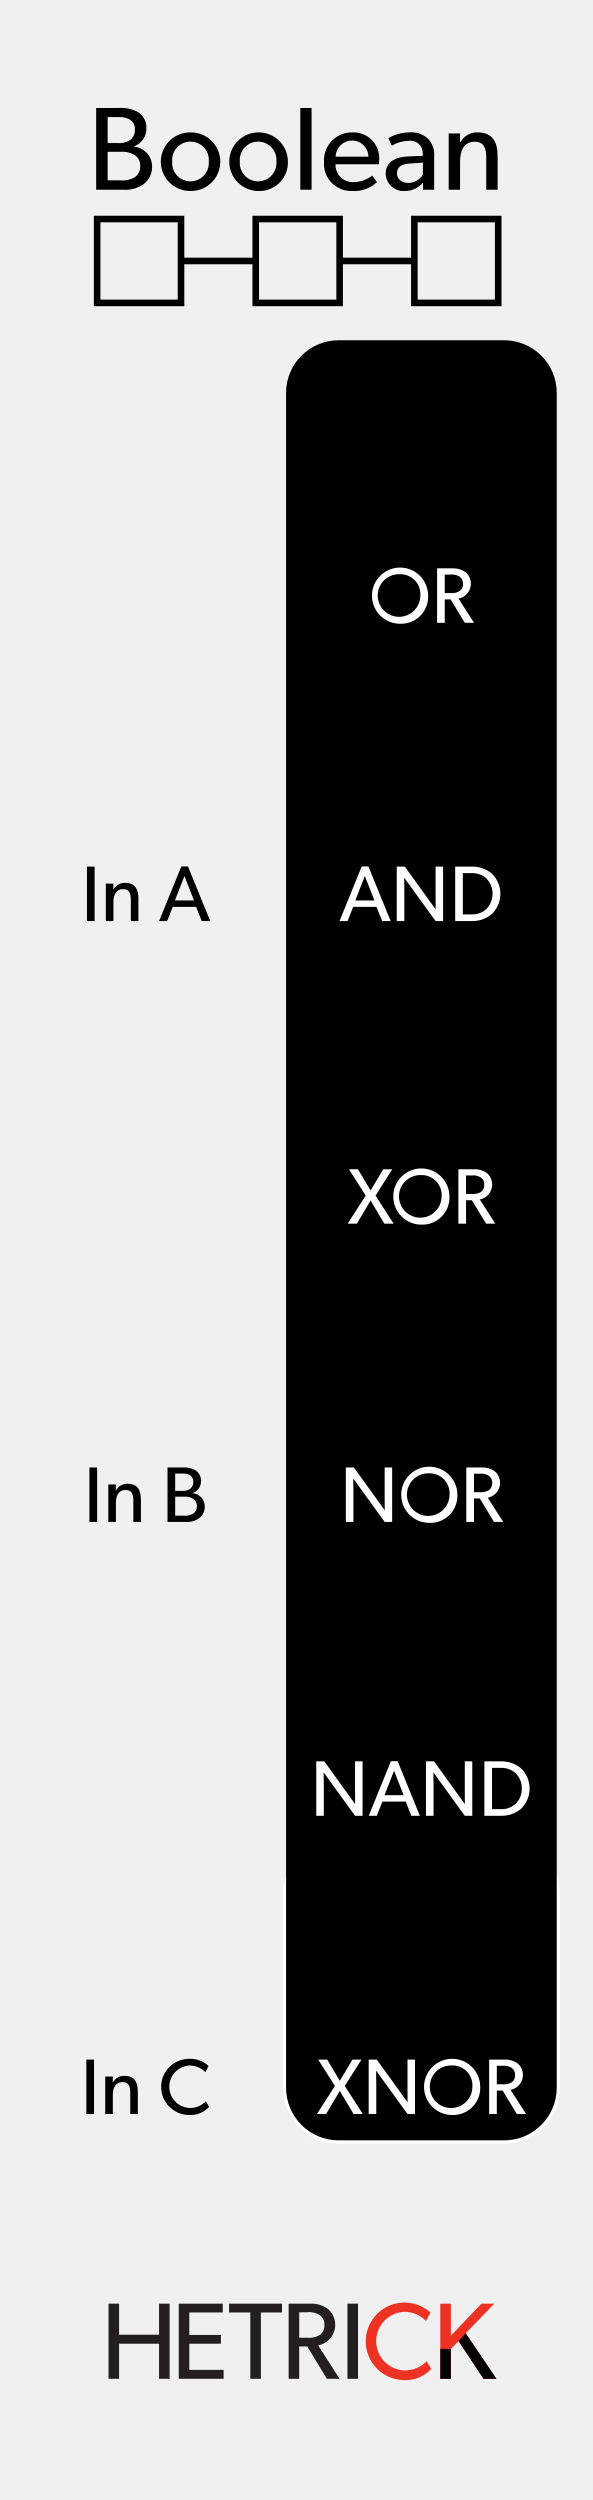
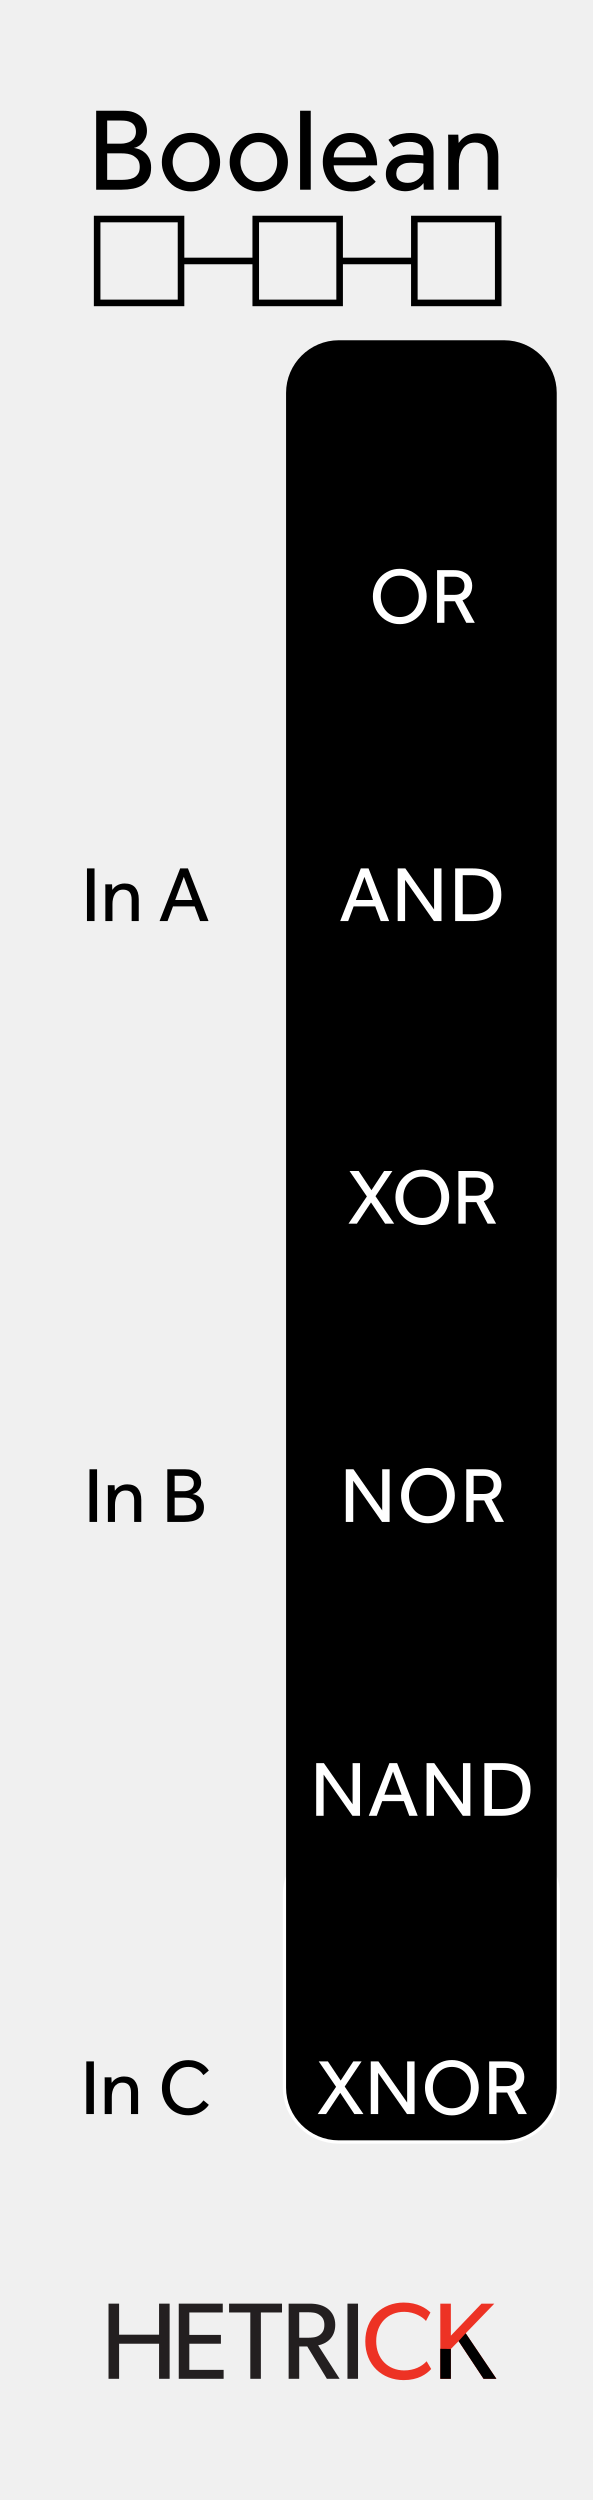
- <svg xmlns="http://www.w3.org/2000/svg" id="svg8" width="90" height="380" viewBox="0 0 90 380">
-   <g id="layer1">
-     <path id="rect817" d="M0,0H90V380H0Z" transform="translate(0 0.00002)" style="fill: #f0f0f0" />
-   </g>
-   <g>
-     <path d="M25.784,361.578H24.178v-5.331H18.102v5.331H16.496V350.155h1.606v4.719h6.076v-4.719h1.606Z" transform="translate(0 0.00002)" style="fill: #231f20" />
-     <path d="M33.992,361.578H27.171V350.155h6.689v1.341H28.776v3.411h4.801v1.341h-4.801v3.973h5.215Z" transform="translate(0 0.00002)" style="fill: #231f20" />
-     <path d="M42.865,351.496H39.653v10.083h-1.606V351.496H34.819v-1.341h8.046Z" transform="translate(0 0.00002)" style="fill: #231f20" />
-     <path d="M51.622,361.578H49.685l-2.98-4.917H45.479v4.917h-1.606V350.155h3.228a4.373,4.373,0,0,1,2.748.795A3.185,3.185,0,0,1,48.36,356.496Zm-3.046-9.702a3.047,3.047,0,0,0-1.92-.414h-1.175v3.874h1.175a3.159,3.159,0,0,0,1.92-.397,1.727,1.727,0,0,0,.729-1.54A1.698,1.698,0,0,0,48.575,351.877Z" transform="translate(0 0.00002)" style="fill: #231f20" />
-     <path d="M54.419,361.578H52.813V350.155h1.606Z" transform="translate(0 0.00002)" style="fill: #231f20" />
-     <path d="M65.542,360.088A5.355,5.355,0,0,1,61.37,361.777a5.895,5.895,0,1,1,4.056-10.281l-.679,1.291a4.527,4.527,0,0,0-3.311-1.391,4.458,4.458,0,0,0,0,8.907,4.522,4.522,0,0,0,3.411-1.391Z" transform="translate(0 0.00002)" style="fill: #ed3224" />
-     <path d="M75.452,361.578H73.499L69.707,355.85l-1.175,1.192v4.536H66.926V350.155h1.606v4.868l4.652-4.868h1.954l-4.354,4.503Z" transform="translate(0 0.00002)" style="fill: #ed3224" />
-     <path d="M75.452,361.578H73.499L69.707,355.85l-1.175,1.192v4.536H66.926V357.019l1.606.023,1.175-1.192,1.076-1.192.616.914.497.737Z" transform="translate(0 0.00002)" />
-   </g>
-   <g>
-     <path d="M21.783,28.026a4.807,4.807,0,0,1-3.133.81h-4.033V16.413h3.349a5.368,5.368,0,0,1,2.953.594,2.765,2.765,0,0,1,1.332,2.521,2.831,2.831,0,0,1-1.89,2.719v.036a3.036,3.036,0,0,1,2.754,3.024A3.242,3.242,0,0,1,21.783,28.026Zm-2.107-9.885a3.198,3.198,0,0,0-1.71-.342H16.363v3.943h1.458a3.069,3.069,0,0,0,1.854-.378,1.851,1.851,0,0,0,.829-1.639A1.656,1.656,0,0,0,19.676,18.141Zm.738,5.384a3.812,3.812,0,0,0-2.179-.45H16.363v4.339h1.873a3.805,3.805,0,0,0,2.179-.432,1.927,1.927,0,0,0,.9-1.747A1.868,1.868,0,0,0,20.415,23.525Z" transform="translate(0 0.00002)" />
-     <path d="M28.964,29.035a4.457,4.457,0,1,1,0-8.913,4.457,4.457,0,1,1,0,8.913Zm0-7.508a2.782,2.782,0,0,0-2.791,3.007,2.792,2.792,0,1,0,5.563,0A2.779,2.779,0,0,0,28.964,21.526Z" transform="translate(0 0.00002)" />
-     <path d="M39.242,29.035a4.457,4.457,0,1,1,4.52-4.447A4.336,4.336,0,0,1,39.242,29.035Zm0-7.508a2.782,2.782,0,0,0-2.791,3.007,2.792,2.792,0,1,0,5.563,0A2.779,2.779,0,0,0,39.242,21.526Z" transform="translate(0 0.00002)" />
-     <path d="M47.359,28.836H45.648V16.413h1.711Z" transform="translate(0 0.00002)" />
-     <path d="M57.584,24.965H50.994A2.637,2.637,0,0,0,53.749,27.684a4.734,4.734,0,0,0,2.827-.99l.72.99a5.021,5.021,0,0,1-3.763,1.351,4.147,4.147,0,0,1-4.285-4.483,4.242,4.242,0,0,1,4.339-4.43,3.905,3.905,0,0,1,4.052,4.087A7.365,7.365,0,0,1,57.584,24.965ZM56,23.813a2.471,2.471,0,0,0-2.467-2.449A2.516,2.516,0,0,0,51.013,23.813Z" transform="translate(0 0.00002)" />
-     <path d="M65.989,28.836H64.315l-.019-1.08a3.528,3.528,0,0,1-2.719,1.278,2.718,2.718,0,0,1-2.953-2.647c0-1.674,1.369-2.521,3.35-2.611l2.286-.09v-.342a1.876,1.876,0,0,0-2.124-1.944,5.26,5.26,0,0,0-2.575.738l-.522-1.152a6.594,6.594,0,0,1,3.205-.864,3.707,3.707,0,0,1,2.827.973,3.542,3.542,0,0,1,.918,2.772Zm-1.71-4.105-1.999.126c-1.386.072-1.944.666-1.944,1.476,0,.811.63,1.477,1.765,1.477a2.686,2.686,0,0,0,2.179-1.242Z" transform="translate(0 0.00002)" />
-     <path d="M75.638,28.836H73.909V24.065c0-1.44-.253-2.521-1.783-2.521-1.603,0-2.196,1.35-2.196,2.989v4.303H68.201V20.284h1.729l-.019,1.351h.055a2.889,2.889,0,0,1,2.61-1.513c2.431,0,3.062,1.603,3.062,3.655Z" transform="translate(0 0.00002)" />
-   </g>
-   <g>
-     <path d="M14.381,140H13.218V131.725h1.163Z" transform="translate(0 0.00002)" />
-     <path d="M21.039,140H19.887v-3.178c0-.959-.167-1.679-1.187-1.679-1.067,0-1.463.899-1.463,1.991v2.866H16.085v-5.697h1.151l-.012.899h.036A1.925,1.925,0,0,1,19,134.196c1.619,0,2.039,1.067,2.039,2.435Z" transform="translate(0 0.00002)" />
-     <path d="M31.958,140h-1.296l-.852-2.159h-3.55l-.852,2.159H24.186l3.37-8.299H28.575Zm-2.471-3.13-1.451-3.718-1.452,3.718Z" transform="translate(0 0.00002)" />
-   </g>
-   <g>
-     <path d="M14.759,231.333H13.596v-8.275h1.163Z" transform="translate(0 0.00002)" />
-     <path d="M21.417,231.333H20.266V228.154c0-.959-.167-1.679-1.187-1.679-1.067,0-1.463.899-1.463,1.991V231.333H16.464v-5.697h1.151l-.012.899h.036a1.925,1.925,0,0,1,1.739-1.007c1.619,0,2.039,1.067,2.039,2.435Z" transform="translate(0 0.00002)" />
-     <path d="M30.237,230.793a3.198,3.198,0,0,1-2.087.54H25.464v-8.275h2.23a3.572,3.572,0,0,1,1.967.396,1.841,1.841,0,0,1,.888,1.679A1.886,1.886,0,0,1,29.29,226.943v.023a2.024,2.024,0,0,1,1.835,2.016A2.158,2.158,0,0,1,30.237,230.793ZM28.834,224.209a2.13,2.13,0,0,0-1.14-.229H26.627v2.627h.972a2.045,2.045,0,0,0,1.235-.252,1.235,1.235,0,0,0,.552-1.092A1.101,1.101,0,0,0,28.834,224.209Zm.491,3.586a2.533,2.533,0,0,0-1.451-.3H26.627v2.891H27.874a2.537,2.537,0,0,0,1.451-.288,1.285,1.285,0,0,0,.601-1.164A1.244,1.244,0,0,0,29.325,227.795Z" transform="translate(0 0.00002)" />
-   </g>
-   <rect x="43.482" y="280" width="41.142" height="45.333" rx="8" ry="8" style="stroke: #fff;stroke-miterlimit: 10" />
-   <rect x="43.482" y="51.719" width="41.142" height="273.615" rx="8" ry="8" />
-   <g>
-     <path d="M59.831,186H58.428l-2.099-3.514L54.242,186h-1.392l2.734-4.27-2.543-4.006h1.368l1.919,3.226,1.931-3.226H59.627l-2.543,4.006Z" transform="translate(0 0.00002)" style="fill: #fff" />
-     <path d="M64.044,186.144a4.27,4.27,0,1,1,4.27-4.27A4.111,4.111,0,0,1,64.044,186.144Zm0-7.532a3.242,3.242,0,1,0,3.082,3.238A3.028,3.028,0,0,0,64.044,178.612Z" transform="translate(0 0.00002)" style="fill: #fff" />
-     <path d="M75.287,186H73.884l-2.159-3.562h-.887V186H69.674v-8.275H72.013a3.169,3.169,0,0,1,1.991.576,2.307,2.307,0,0,1-1.079,4.018Zm-2.207-7.028a2.205,2.205,0,0,0-1.391-.3h-.852v2.807h.852a2.284,2.284,0,0,0,1.391-.288,1.251,1.251,0,0,0,.528-1.115A1.231,1.231,0,0,0,73.08,178.972Z" transform="translate(0 0.00002)" style="fill: #fff" />
-   </g>
-   <g>
-     <path d="M55.151,321.333H53.748l-2.099-3.514L49.562,321.333H48.171l2.734-4.27-2.543-4.006h1.368l1.919,3.227,1.931-3.227h1.367l-2.543,4.006Z" transform="translate(0 0.00002)" style="fill: #fff" />
-     <path d="M63.082,321.333H61.942l-4.772-6.596s.023,1.115.023,2.194V321.333H56.042v-8.275h1.224l4.689,6.501s-.013-1.02-.013-2.111v-4.39H63.082Z" transform="translate(0 0.00002)" style="fill: #fff" />
-     <path d="M68.724,321.478a4.27,4.27,0,1,1,4.27-4.27A4.111,4.111,0,0,1,68.724,321.478Zm0-7.532a3.242,3.242,0,1,0,3.082,3.238A3.028,3.028,0,0,0,68.724,313.945Z" transform="translate(0 0.00002)" style="fill: #fff" />
-     <path d="M79.967,321.333H78.563l-2.159-3.562h-.887V321.333H74.354v-8.275h2.339a3.169,3.169,0,0,1,1.991.576,2.307,2.307,0,0,1-1.079,4.018Zm-2.207-7.028a2.208,2.208,0,0,0-1.391-.3h-.852v2.807h.852a2.281,2.281,0,0,0,1.391-.288,1.25,1.25,0,0,0,.528-1.115A1.232,1.232,0,0,0,77.76,314.305Z" transform="translate(0 0.00002)" style="fill: #fff" />
-   </g>
-   <g>
-     <path d="M55.108,276H53.969l-4.773-6.597s.024,1.115.024,2.195V276H48.068v-8.275H49.291l4.689,6.5s-.012-1.02-.012-2.11v-4.39H55.108Z" transform="translate(0 0.00002)" style="fill: #fff" />
-     <path d="M63.82,276h-1.296l-.852-2.159H58.123L57.271,276H56.049l3.37-8.3H60.438Zm-2.471-3.131-1.451-3.718-1.451,3.718Z" transform="translate(0 0.00002)" style="fill: #fff" />
-     <path d="M71.787,276H70.648L65.875,269.403s.024,1.115.024,2.195V276H64.748v-8.275H65.971l4.689,6.5s-.012-1.02-.012-2.11v-4.39h1.139Z" transform="translate(0 0.00002)" style="fill: #fff" />
-     <path d="M79.216,274.92A4.554,4.554,0,0,1,76.122,276H73.627v-8.275h2.495a4.554,4.554,0,0,1,3.094,1.079,4.283,4.283,0,0,1,0,6.116Zm-.887-5.433a3.16,3.16,0,0,0-2.207-.768H74.791v6.272h1.331a3.16,3.16,0,0,0,2.207-.768,3.118,3.118,0,0,0,.983-2.362A3.149,3.149,0,0,0,78.329,269.487Z" transform="translate(0 0.00002)" style="fill: #fff" />
-   </g>
-   <g>
-     <path d="M59.608,231.333H58.469l-4.773-6.596s.024,1.115.024,2.194V231.333H52.568v-8.275H53.791l4.689,6.501s-.012-1.02-.012-2.111v-4.39H59.608Z" transform="translate(0 0.00002)" style="fill: #fff" />
-     <path d="M65.25,231.478a4.27,4.27,0,1,1,4.27-4.27A4.111,4.111,0,0,1,65.25,231.478Zm0-7.532a3.242,3.242,0,1,0,3.082,3.238A3.028,3.028,0,0,0,65.25,223.945Z" transform="translate(0 0.00002)" style="fill: #fff" />
-     <path d="M76.492,231.333H75.089l-2.159-3.562H72.043V231.333H70.879v-8.275h2.339a3.169,3.169,0,0,1,1.991.576,2.307,2.307,0,0,1-1.079,4.018Zm-2.207-7.028a2.208,2.208,0,0,0-1.391-.3H72.043v2.807h.852a2.281,2.281,0,0,0,1.391-.288,1.25,1.25,0,0,0,.528-1.115A1.232,1.232,0,0,0,74.285,224.305Z" transform="translate(0 0.00002)" style="fill: #fff" />
-   </g>
-   <g>
-     <path d="M60.81,94.811A4.27,4.27,0,1,1,65.079,90.541,4.111,4.111,0,0,1,60.81,94.811Zm0-7.532a3.242,3.242,0,1,0,3.083,3.238A3.028,3.028,0,0,0,60.81,87.278Z" transform="translate(0 0.00002)" style="fill: #fff" />
-     <path d="M72.053,94.666H70.649l-2.158-3.562h-.888v3.562H66.44V86.391h2.338a3.169,3.169,0,0,1,1.991.576,2.307,2.307,0,0,1-1.079,4.018Zm-2.207-7.028a2.205,2.205,0,0,0-1.391-.3h-.852V90.145h.852a2.284,2.284,0,0,0,1.391-.288A1.251,1.251,0,0,0,70.374,88.742,1.231,1.231,0,0,0,69.846,87.638Z" transform="translate(0 0.00002)" style="fill: #fff" />
-   </g>
-   <g>
-     <path d="M59.38,140H58.085l-.852-2.159h-3.55L52.832,140H51.608l3.37-8.299H55.998Zm-2.471-3.13L55.458,133.152l-1.451,3.718Z" transform="translate(0 0.00002)" style="fill: #fff" />
-     <path d="M67.348,140H66.208l-4.772-6.596s.023,1.115.023,2.195V140H60.308v-8.275h1.224l4.689,6.5s-.013-1.02-.013-2.111v-4.39h1.14Z" transform="translate(0 0.00002)" style="fill: #fff" />
-     <path d="M74.776,138.92A4.557,4.557,0,0,1,71.682,140H69.188v-8.275h2.494a4.557,4.557,0,0,1,3.095,1.08,4.286,4.286,0,0,1,0,6.116Zm-.888-5.433a3.156,3.156,0,0,0-2.207-.768H70.351v6.272h1.331a3.158,3.158,0,0,0,2.207-.768,3.344,3.344,0,0,0,0-4.737Z" transform="translate(0 0.00002)" style="fill: #fff" />
-   </g>
-   <g>
-     <path d="M14.291,321.333H13.128v-8.275H14.291Z" transform="translate(0 0.00002)" />
-     <path d="M20.949,321.333H19.798v-3.178c0-.96-.167-1.68-1.187-1.68-1.067,0-1.463.899-1.463,1.991V321.333H15.996v-5.696h1.151l-.012.899h.036a1.925,1.925,0,0,1,1.739-1.008c1.619,0,2.039,1.067,2.039,2.435Z" transform="translate(0 0.00002)" />
-     <path d="M31.785,320.254a3.883,3.883,0,0,1-3.022,1.224,4.27,4.27,0,0,1,0-8.54,4.102,4.102,0,0,1,2.938,1.092l-.492.936a3.278,3.278,0,0,0-2.398-1.008,3.23,3.23,0,0,0,0,6.453,3.277,3.277,0,0,0,2.471-1.008Z" transform="translate(0 0.00002)" />
-   </g>
-   <g>
-     <rect x="38.873" y="33.292" width="12.75" height="12.75" style="fill: none;stroke: #000;stroke-miterlimit: 10" />
-     <rect x="14.766" y="33.292" width="12.75" height="12.75" style="fill: none;stroke: #000;stroke-miterlimit: 10" />
-     <rect x="62.98" y="33.292" width="12.75" height="12.75" style="fill: none;stroke: #000;stroke-miterlimit: 10" />
-     <line x1="27.516" y1="39.667" x2="38.873" y2="39.667" style="fill: none;stroke: #000;stroke-miterlimit: 10" />
-     <line x1="51.623" y1="39.667" x2="62.98" y2="39.667" style="fill: none;stroke: #000;stroke-miterlimit: 10" />
+ <svg xmlns="http://www.w3.org/2000/svg" width="100%" height="100%" viewBox="0 0 90 380" version="1.1" xml:space="preserve" style="fill-rule:evenodd;clip-rule:evenodd;stroke-miterlimit:10;">
+   <g id="svg8">
+     <rect x="0" y="0" width="90" height="380" style="fill:rgb(240,240,240);" />
+     <g transform="matrix(1,0,0,1,25.7842,350.154)">
+       <path d="M0,11.424L-1.606,11.424L-1.606,6.093L-7.682,6.093L-7.682,11.424L-9.288,11.424L-9.288,0L-7.682,0L-7.682,4.719L-1.606,4.719L-1.606,0L0,0L0,11.424Z" style="fill:rgb(35,31,32);fill-rule:nonzero;" />
+     </g>
+     <g transform="matrix(1,0,0,1,33.9917,350.154)">
+       <path d="M0,11.424L-6.821,11.424L-6.821,0L-0.132,0L-0.132,1.342L-5.215,1.342L-5.215,4.752L-0.414,4.752L-0.414,6.093L-5.215,6.093L-5.215,10.067L0,10.067L0,11.424Z" style="fill:rgb(35,31,32);fill-rule:nonzero;" />
+     </g>
+     <g transform="matrix(1,0,0,1,42.8652,360.236)">
+       <path d="M0,-8.74L-3.212,-8.74L-3.212,1.342L-4.818,1.342L-4.818,-8.74L-8.046,-8.74L-8.046,-10.082L0,-10.082L0,-8.74Z" style="fill:rgb(35,31,32);fill-rule:nonzero;" />
+     </g>
+     <g transform="matrix(1,0,0,1,48.5752,359.855)">
+       <path d="M0,-7.978C-0.513,-8.359 -1.126,-8.392 -1.92,-8.392L-3.096,-8.392L-3.096,-4.518L-1.92,-4.518C-1.126,-4.518 -0.513,-4.551 0,-4.915C0.514,-5.296 0.729,-5.76 0.729,-6.456C0.729,-7.134 0.514,-7.614 0,-7.978M3.047,1.723L1.109,1.723L-1.871,-3.194L-3.096,-3.194L-3.096,1.723L-4.702,1.723L-4.702,-9.701L-1.474,-9.701C-0.331,-9.701 0.596,-9.435 1.275,-8.906C1.954,-8.359 2.384,-7.532 2.384,-6.489C2.384,-4.485 0.993,-3.591 -0.215,-3.359L3.047,1.723Z" style="fill:rgb(35,31,32);fill-rule:nonzero;" />
+     </g>
+     <g transform="matrix(-1,0,0,1,107.233,331.732)">
+       <rect x="52.814" y="18.422" width="1.605" height="11.424" style="fill:rgb(35,31,32);" />
+     </g>
+     <g transform="matrix(1,0,0,1,65.542,351.678)">
+       <path d="M0,8.41C-0.712,9.205 -2.003,10.099 -4.172,10.099C-7.5,10.099 -10.017,7.764 -10.017,4.205C-10.017,0.645 -7.45,-1.689 -4.172,-1.689C-2.036,-1.689 -0.745,-0.795 -0.116,-0.182L-0.795,1.109C-1.241,0.547 -2.517,-0.281 -4.105,-0.281C-6.572,-0.281 -8.36,1.49 -8.36,4.172C-8.36,6.854 -6.556,8.626 -4.105,8.626C-2.6,8.626 -1.44,8.047 -0.695,7.235L0,8.41Z" style="fill:rgb(237,50,36);fill-rule:nonzero;" />
+     </g>
+     <g transform="matrix(1,0,0,1,75.4521,350.154)">
+       <path d="M0,11.424L-1.953,11.424L-5.745,5.695L-6.92,6.888L-6.92,11.424L-8.526,11.424L-8.526,0L-6.92,0L-6.92,4.868L-2.268,0L-0.314,0L-4.669,4.504L0,11.424Z" style="fill:rgb(237,50,36);fill-rule:nonzero;" />
+     </g>
+     <g transform="matrix(1,0,0,1,75.4521,354.658)">
+       <path d="M0,6.92L-1.953,6.92L-5.745,1.191L-6.92,2.384L-6.92,6.92L-8.526,6.92L-8.526,2.361L-6.92,2.384L-5.745,1.191L-4.669,0L-4.052,0.913L-3.555,1.65L0,6.92Z" style="fill-rule:nonzero;" />
+     </g>
+     <g transform="matrix(1,0,0,1,76.623,325.333)">
+       <path d="M0,-45.333L-25.142,-45.333C-29.541,-45.333 -33.141,-41.733 -33.141,-37.333L-33.141,-8C-33.141,-3.6 -29.541,0 -25.142,0L0,0C4.4,0 8,-3.6 8,-8L8,-37.333C8,-41.733 4.4,-45.333 0,-45.333Z" style="fill-rule:nonzero;stroke:white;stroke-width:1px;" />
+     </g>
+     <g transform="matrix(1,0,0,1,76.623,325.333)">
+       <path d="M0,-273.614L-25.142,-273.614C-29.541,-273.614 -33.141,-270.014 -33.141,-265.614L-33.141,-8C-33.141,-3.599 -29.541,0 -25.142,0L0,0C4.4,0 8,-3.599 8,-8L8,-265.614C8,-270.014 4.4,-273.614 0,-273.614" style="fill-rule:nonzero;" />
+     </g>
+     <g transform="matrix(18,0,0,18,13.2485,28.8369)">
+       <path d="M0.076,-0.667L0.302,-0.667C0.337,-0.667 0.367,-0.663 0.392,-0.654C0.417,-0.645 0.438,-0.632 0.455,-0.617C0.472,-0.602 0.484,-0.584 0.493,-0.563C0.501,-0.542 0.505,-0.52 0.505,-0.497C0.505,-0.476 0.501,-0.456 0.494,-0.439C0.486,-0.422 0.476,-0.407 0.466,-0.395C0.455,-0.383 0.443,-0.373 0.43,-0.366C0.417,-0.359 0.405,-0.354 0.394,-0.353C0.408,-0.351 0.424,-0.347 0.441,-0.341C0.458,-0.334 0.473,-0.325 0.488,-0.312C0.503,-0.299 0.515,-0.283 0.525,-0.263C0.535,-0.242 0.54,-0.217 0.54,-0.187C0.54,-0.151 0.534,-0.121 0.521,-0.098C0.507,-0.074 0.49,-0.055 0.468,-0.04C0.445,-0.025 0.419,-0.015 0.388,-0.009C0.357,-0.003 0.325,-0 0.29,-0L0.076,-0L0.076,-0.667ZM0.288,-0.389C0.303,-0.389 0.317,-0.391 0.332,-0.395C0.347,-0.398 0.36,-0.404 0.372,-0.412C0.384,-0.42 0.394,-0.43 0.401,-0.443C0.408,-0.456 0.412,-0.471 0.412,-0.489C0.412,-0.509 0.408,-0.525 0.401,-0.538C0.394,-0.55 0.384,-0.56 0.372,-0.567C0.36,-0.574 0.347,-0.578 0.332,-0.581C0.317,-0.583 0.303,-0.584 0.288,-0.584L0.169,-0.584L0.169,-0.389L0.288,-0.389ZM0.285,-0.083C0.302,-0.083 0.32,-0.084 0.339,-0.086C0.358,-0.088 0.375,-0.093 0.391,-0.1C0.406,-0.107 0.419,-0.118 0.429,-0.133C0.439,-0.147 0.444,-0.167 0.444,-0.192C0.444,-0.216 0.439,-0.235 0.43,-0.25C0.42,-0.265 0.407,-0.276 0.393,-0.285C0.378,-0.294 0.361,-0.3 0.343,-0.303C0.325,-0.306 0.308,-0.307 0.291,-0.307L0.169,-0.307L0.169,-0.083L0.285,-0.083Z" style="fill-rule:nonzero;" />
+     </g>
+     <g transform="matrix(18,0,0,18,23.8805,28.8369)">
+       <path d="M0.286,0.014C0.25,0.014 0.217,0.007 0.187,-0.006C0.157,-0.019 0.131,-0.036 0.11,-0.059C0.088,-0.082 0.071,-0.108 0.059,-0.138C0.046,-0.167 0.04,-0.199 0.04,-0.233C0.04,-0.267 0.046,-0.299 0.059,-0.329C0.071,-0.358 0.088,-0.384 0.11,-0.407C0.131,-0.43 0.157,-0.448 0.187,-0.461C0.217,-0.473 0.25,-0.48 0.286,-0.48C0.321,-0.48 0.354,-0.473 0.384,-0.461C0.414,-0.448 0.44,-0.43 0.462,-0.407C0.484,-0.384 0.501,-0.358 0.514,-0.329C0.526,-0.299 0.532,-0.267 0.532,-0.233C0.532,-0.199 0.526,-0.167 0.514,-0.138C0.501,-0.108 0.484,-0.082 0.462,-0.059C0.44,-0.036 0.414,-0.019 0.384,-0.006C0.354,0.007 0.321,0.014 0.286,0.014ZM0.286,-0.064C0.31,-0.064 0.332,-0.069 0.351,-0.079C0.37,-0.088 0.387,-0.101 0.4,-0.117C0.413,-0.132 0.424,-0.15 0.431,-0.171C0.438,-0.191 0.441,-0.212 0.441,-0.233C0.441,-0.254 0.438,-0.274 0.431,-0.295C0.424,-0.315 0.413,-0.333 0.4,-0.349C0.386,-0.365 0.37,-0.378 0.35,-0.388C0.332,-0.397 0.31,-0.402 0.286,-0.402C0.262,-0.402 0.24,-0.397 0.221,-0.388C0.202,-0.378 0.185,-0.365 0.172,-0.349C0.159,-0.334 0.149,-0.316 0.141,-0.296C0.135,-0.275 0.131,-0.254 0.131,-0.233C0.131,-0.212 0.135,-0.191 0.141,-0.171C0.149,-0.151 0.159,-0.133 0.172,-0.117C0.186,-0.101 0.203,-0.088 0.222,-0.079C0.241,-0.069 0.262,-0.064 0.286,-0.064Z" style="fill-rule:nonzero;" />
+     </g>
+     <g transform="matrix(18,0,0,18,34.1885,28.8369)">
+       <path d="M0.286,0.014C0.25,0.014 0.217,0.007 0.187,-0.006C0.157,-0.019 0.131,-0.036 0.11,-0.059C0.088,-0.082 0.071,-0.108 0.059,-0.138C0.046,-0.167 0.04,-0.199 0.04,-0.233C0.04,-0.267 0.046,-0.299 0.059,-0.329C0.071,-0.358 0.088,-0.384 0.11,-0.407C0.131,-0.43 0.157,-0.448 0.187,-0.461C0.217,-0.473 0.25,-0.48 0.286,-0.48C0.321,-0.48 0.354,-0.473 0.384,-0.461C0.414,-0.448 0.44,-0.43 0.462,-0.407C0.484,-0.384 0.501,-0.358 0.514,-0.329C0.526,-0.299 0.532,-0.267 0.532,-0.233C0.532,-0.199 0.526,-0.167 0.514,-0.138C0.501,-0.108 0.484,-0.082 0.462,-0.059C0.44,-0.036 0.414,-0.019 0.384,-0.006C0.354,0.007 0.321,0.014 0.286,0.014ZM0.286,-0.064C0.31,-0.064 0.332,-0.069 0.351,-0.079C0.37,-0.088 0.387,-0.101 0.4,-0.117C0.413,-0.132 0.424,-0.15 0.431,-0.171C0.438,-0.191 0.441,-0.212 0.441,-0.233C0.441,-0.254 0.438,-0.274 0.431,-0.295C0.424,-0.315 0.413,-0.333 0.4,-0.349C0.386,-0.365 0.37,-0.378 0.35,-0.388C0.332,-0.397 0.31,-0.402 0.286,-0.402C0.262,-0.402 0.24,-0.397 0.221,-0.388C0.202,-0.378 0.185,-0.365 0.172,-0.349C0.159,-0.334 0.149,-0.316 0.141,-0.296C0.135,-0.275 0.131,-0.254 0.131,-0.233C0.131,-0.212 0.135,-0.191 0.141,-0.171C0.149,-0.151 0.159,-0.133 0.172,-0.117C0.186,-0.101 0.203,-0.088 0.222,-0.079C0.241,-0.069 0.262,-0.064 0.286,-0.064Z" style="fill-rule:nonzero;" />
+     </g>
+     <g transform="matrix(18,0,0,18,44.4965,28.8369)">
+       <rect x="0.062" y="-0.667" width="0.09" height="0.667" style="fill-rule:nonzero;" />
+     </g>
+     <g transform="matrix(18,0,0,18,48.3605,28.8369)">
+       <path d="M0.486,-0.068C0.481,-0.062 0.473,-0.054 0.462,-0.045C0.451,-0.036 0.438,-0.027 0.421,-0.018C0.404,-0.009 0.384,-0.002 0.361,0.004C0.338,0.011 0.311,0.014 0.282,0.014C0.246,0.014 0.213,0.008 0.183,-0.004C0.153,-0.016 0.127,-0.033 0.106,-0.055C0.085,-0.077 0.068,-0.103 0.057,-0.134C0.045,-0.165 0.039,-0.199 0.039,-0.236C0.039,-0.27 0.045,-0.302 0.056,-0.332C0.067,-0.361 0.083,-0.387 0.104,-0.408C0.125,-0.43 0.149,-0.447 0.178,-0.46C0.206,-0.473 0.237,-0.479 0.271,-0.479C0.311,-0.479 0.345,-0.471 0.374,-0.456C0.403,-0.441 0.426,-0.42 0.445,-0.395C0.463,-0.37 0.476,-0.341 0.485,-0.308C0.494,-0.275 0.498,-0.241 0.498,-0.206L0.131,-0.206C0.132,-0.185 0.136,-0.166 0.145,-0.149C0.153,-0.132 0.164,-0.117 0.178,-0.104C0.192,-0.091 0.208,-0.081 0.226,-0.074C0.244,-0.067 0.263,-0.063 0.283,-0.063C0.322,-0.063 0.355,-0.07 0.38,-0.083C0.405,-0.096 0.424,-0.109 0.435,-0.122L0.486,-0.068ZM0.405,-0.273C0.402,-0.309 0.39,-0.34 0.367,-0.365C0.344,-0.39 0.312,-0.403 0.271,-0.403C0.25,-0.403 0.231,-0.399 0.214,-0.392C0.197,-0.385 0.182,-0.375 0.17,-0.363C0.158,-0.351 0.149,-0.337 0.142,-0.322C0.135,-0.306 0.132,-0.29 0.131,-0.273L0.405,-0.273Z" style="fill-rule:nonzero;" />
+     </g>
+     <g transform="matrix(18,0,0,18,58.0205,28.8369)">
+       <path d="M0.352,-0.22C0.349,-0.221 0.344,-0.222 0.337,-0.223C0.329,-0.224 0.32,-0.224 0.31,-0.225C0.3,-0.226 0.289,-0.226 0.278,-0.227C0.267,-0.228 0.256,-0.228 0.245,-0.228C0.22,-0.228 0.199,-0.225 0.184,-0.219C0.168,-0.213 0.156,-0.205 0.147,-0.197C0.138,-0.188 0.131,-0.178 0.128,-0.167C0.125,-0.156 0.123,-0.145 0.123,-0.135C0.123,-0.11 0.132,-0.091 0.149,-0.078C0.166,-0.065 0.19,-0.058 0.221,-0.058C0.238,-0.058 0.255,-0.061 0.271,-0.067C0.286,-0.073 0.3,-0.081 0.312,-0.091C0.324,-0.101 0.334,-0.113 0.341,-0.126C0.348,-0.139 0.352,-0.153 0.352,-0.167L0.352,-0.22ZM0.353,-0.056C0.336,-0.033 0.313,-0.015 0.284,-0.004C0.256,0.007 0.227,0.013 0.197,0.013C0.178,0.013 0.159,0.01 0.14,0.005C0.121,0 0.103,-0.008 0.087,-0.02C0.072,-0.031 0.059,-0.046 0.05,-0.065C0.04,-0.083 0.035,-0.105 0.035,-0.132C0.035,-0.182 0.053,-0.222 0.087,-0.252C0.123,-0.282 0.173,-0.297 0.239,-0.297C0.25,-0.297 0.261,-0.297 0.273,-0.296C0.285,-0.295 0.296,-0.295 0.307,-0.294C0.318,-0.293 0.327,-0.293 0.335,-0.292C0.343,-0.291 0.349,-0.291 0.352,-0.29L0.352,-0.307C0.352,-0.342 0.342,-0.367 0.321,-0.382C0.3,-0.397 0.271,-0.404 0.235,-0.404C0.2,-0.404 0.172,-0.399 0.151,-0.39C0.13,-0.38 0.113,-0.37 0.099,-0.36L0.057,-0.421C0.065,-0.428 0.075,-0.434 0.086,-0.441C0.097,-0.448 0.111,-0.454 0.126,-0.46C0.141,-0.465 0.159,-0.47 0.178,-0.473C0.197,-0.477 0.22,-0.479 0.245,-0.479C0.305,-0.479 0.352,-0.465 0.387,-0.436C0.421,-0.406 0.438,-0.365 0.438,-0.312L0.438,-0.042C0.438,-0.025 0.438,-0.011 0.439,-0L0.355,-0L0.353,-0.056Z" style="fill-rule:nonzero;" />
+     </g>
+     <g transform="matrix(18,0,0,18,67.0145,28.8369)">
+       <path d="M0.062,-0L0.062,-0.418C0.062,-0.433 0.062,-0.448 0.061,-0.465L0.147,-0.465L0.15,-0.395C0.156,-0.403 0.163,-0.412 0.172,-0.422C0.181,-0.431 0.191,-0.44 0.204,-0.448C0.217,-0.456 0.232,-0.463 0.249,-0.468C0.266,-0.473 0.285,-0.476 0.306,-0.476C0.367,-0.476 0.412,-0.458 0.441,-0.423C0.47,-0.388 0.485,-0.34 0.485,-0.279L0.485,-0L0.395,-0L0.395,-0.272C0.395,-0.315 0.386,-0.347 0.367,-0.368C0.348,-0.388 0.322,-0.398 0.288,-0.398C0.262,-0.398 0.24,-0.393 0.223,-0.382C0.206,-0.371 0.192,-0.358 0.182,-0.341C0.171,-0.324 0.164,-0.304 0.159,-0.282C0.154,-0.261 0.152,-0.239 0.152,-0.216L0.152,-0L0.062,-0Z" style="fill-rule:nonzero;" />
+     </g>
+     <g transform="matrix(12,0,0,12,12.3062,140.001)">
+       <rect x="0.076" y="-0.667" width="0.096" height="0.667" style="fill-rule:nonzero;" />
+     </g>
+     <g transform="matrix(12,0,0,12,15.2702,140.001)">
+       <path d="M0.062,-0L0.062,-0.418C0.062,-0.433 0.062,-0.448 0.061,-0.465L0.147,-0.465L0.15,-0.395C0.156,-0.403 0.163,-0.412 0.172,-0.422C0.181,-0.431 0.191,-0.44 0.204,-0.448C0.217,-0.456 0.232,-0.463 0.249,-0.468C0.266,-0.473 0.285,-0.476 0.306,-0.476C0.367,-0.476 0.412,-0.458 0.441,-0.423C0.47,-0.388 0.485,-0.34 0.485,-0.279L0.485,-0L0.395,-0L0.395,-0.272C0.395,-0.315 0.386,-0.347 0.367,-0.368C0.348,-0.388 0.322,-0.398 0.288,-0.398C0.262,-0.398 0.24,-0.393 0.223,-0.382C0.206,-0.371 0.192,-0.358 0.182,-0.341C0.171,-0.324 0.164,-0.304 0.159,-0.282C0.154,-0.261 0.152,-0.239 0.152,-0.216L0.152,-0L0.062,-0Z" style="fill-rule:nonzero;" />
+     </g>
+     <g transform="matrix(12,0,0,12,24.1361,140.001)">
+       <path d="M0.271,-0.667L0.369,-0.667L0.63,-0L0.523,-0L0.454,-0.186L0.18,-0.186L0.111,-0L0.01,-0L0.271,-0.667ZM0.425,-0.267L0.317,-0.56L0.208,-0.267L0.425,-0.267Z" style="fill-rule:nonzero;" />
+     </g>
+     <g transform="matrix(12,0,0,12,12.6902,231.333)">
+       <rect x="0.076" y="-0.667" width="0.096" height="0.667" style="fill-rule:nonzero;" />
+     </g>
+     <g transform="matrix(12,0,0,12,15.6542,231.333)">
+       <path d="M0.062,-0L0.062,-0.418C0.062,-0.433 0.062,-0.448 0.061,-0.465L0.147,-0.465L0.15,-0.395C0.156,-0.403 0.163,-0.412 0.172,-0.422C0.181,-0.431 0.191,-0.44 0.204,-0.448C0.217,-0.456 0.232,-0.463 0.249,-0.468C0.266,-0.473 0.285,-0.476 0.306,-0.476C0.367,-0.476 0.412,-0.458 0.441,-0.423C0.47,-0.388 0.485,-0.34 0.485,-0.279L0.485,-0L0.395,-0L0.395,-0.272C0.395,-0.315 0.386,-0.347 0.367,-0.368C0.348,-0.388 0.322,-0.398 0.288,-0.398C0.262,-0.398 0.24,-0.393 0.223,-0.382C0.206,-0.371 0.192,-0.358 0.182,-0.341C0.171,-0.324 0.164,-0.304 0.159,-0.282C0.154,-0.261 0.152,-0.239 0.152,-0.216L0.152,-0L0.062,-0Z" style="fill-rule:nonzero;" />
+     </g>
+     <g transform="matrix(12,0,0,12,24.5201,231.333)">
+       <path d="M0.076,-0.667L0.302,-0.667C0.337,-0.667 0.367,-0.663 0.392,-0.654C0.417,-0.645 0.438,-0.632 0.455,-0.617C0.472,-0.602 0.484,-0.584 0.493,-0.563C0.501,-0.542 0.505,-0.52 0.505,-0.497C0.505,-0.476 0.501,-0.456 0.494,-0.439C0.486,-0.422 0.476,-0.407 0.466,-0.395C0.455,-0.383 0.443,-0.373 0.43,-0.366C0.417,-0.359 0.405,-0.354 0.394,-0.353C0.408,-0.351 0.424,-0.347 0.441,-0.341C0.458,-0.334 0.473,-0.325 0.488,-0.312C0.503,-0.299 0.515,-0.283 0.525,-0.263C0.535,-0.242 0.54,-0.217 0.54,-0.187C0.54,-0.151 0.534,-0.121 0.521,-0.098C0.507,-0.074 0.49,-0.055 0.468,-0.04C0.445,-0.025 0.419,-0.015 0.388,-0.009C0.357,-0.003 0.325,-0 0.29,-0L0.076,-0L0.076,-0.667ZM0.288,-0.389C0.303,-0.389 0.317,-0.391 0.332,-0.395C0.347,-0.398 0.36,-0.404 0.372,-0.412C0.384,-0.42 0.394,-0.43 0.401,-0.443C0.408,-0.456 0.412,-0.471 0.412,-0.489C0.412,-0.509 0.408,-0.525 0.401,-0.538C0.394,-0.55 0.384,-0.56 0.372,-0.567C0.36,-0.574 0.347,-0.578 0.332,-0.581C0.317,-0.583 0.303,-0.584 0.288,-0.584L0.169,-0.584L0.169,-0.389L0.288,-0.389ZM0.285,-0.083C0.302,-0.083 0.32,-0.084 0.339,-0.086C0.358,-0.088 0.375,-0.093 0.391,-0.1C0.406,-0.107 0.419,-0.118 0.429,-0.133C0.439,-0.147 0.444,-0.167 0.444,-0.192C0.444,-0.216 0.439,-0.235 0.43,-0.25C0.42,-0.265 0.407,-0.276 0.393,-0.285C0.378,-0.294 0.361,-0.3 0.343,-0.303C0.325,-0.306 0.308,-0.307 0.291,-0.307L0.169,-0.307L0.169,-0.083L0.285,-0.083Z" style="fill-rule:nonzero;" />
+     </g>
+     <g transform="matrix(12,0,0,12,52.8628,186)">
+       <path d="M0.242,-0.345L0.022,-0.667L0.138,-0.667L0.3,-0.424L0.46,-0.667L0.565,-0.667L0.351,-0.348L0.588,-0L0.473,-0L0.294,-0.269L0.115,-0L0.009,-0L0.242,-0.345Z" style="fill:white;fill-rule:nonzero;" />
+     </g>
+     <g transform="matrix(12,0,0,12,59.5168,186)">
+       <path d="M0.389,0.017C0.341,0.017 0.296,0.008 0.255,-0.011C0.214,-0.029 0.178,-0.054 0.147,-0.086C0.116,-0.117 0.092,-0.154 0.075,-0.197C0.058,-0.24 0.049,-0.285 0.049,-0.334C0.049,-0.383 0.058,-0.428 0.075,-0.47C0.092,-0.513 0.116,-0.55 0.147,-0.582C0.177,-0.613 0.213,-0.638 0.255,-0.657C0.296,-0.675 0.341,-0.684 0.389,-0.684C0.437,-0.684 0.482,-0.675 0.524,-0.657C0.565,-0.638 0.601,-0.613 0.632,-0.582C0.663,-0.55 0.687,-0.513 0.704,-0.47C0.721,-0.428 0.73,-0.383 0.73,-0.334C0.73,-0.285 0.721,-0.24 0.704,-0.197C0.687,-0.154 0.663,-0.117 0.632,-0.086C0.601,-0.054 0.565,-0.029 0.524,-0.011C0.482,0.008 0.437,0.017 0.389,0.017ZM0.389,-0.073C0.426,-0.073 0.459,-0.08 0.489,-0.094C0.518,-0.108 0.544,-0.127 0.565,-0.151C0.586,-0.175 0.602,-0.203 0.613,-0.234C0.624,-0.266 0.63,-0.3 0.63,-0.335C0.63,-0.371 0.624,-0.405 0.613,-0.437C0.602,-0.468 0.586,-0.496 0.565,-0.52C0.544,-0.544 0.518,-0.563 0.489,-0.577C0.459,-0.59 0.426,-0.597 0.389,-0.597C0.352,-0.597 0.319,-0.59 0.29,-0.577C0.261,-0.563 0.235,-0.544 0.215,-0.52C0.194,-0.496 0.177,-0.468 0.166,-0.437C0.155,-0.405 0.149,-0.371 0.149,-0.335C0.149,-0.3 0.155,-0.266 0.166,-0.234C0.177,-0.203 0.194,-0.175 0.215,-0.151C0.235,-0.127 0.261,-0.108 0.29,-0.094C0.319,-0.08 0.352,-0.073 0.389,-0.073Z" style="fill:white;fill-rule:nonzero;" />
+     </g>
+     <g transform="matrix(12,0,0,12,68.7628,186)">
+       <path d="M0.076,-0.667L0.289,-0.667C0.332,-0.667 0.368,-0.661 0.397,-0.65C0.426,-0.638 0.45,-0.623 0.469,-0.605C0.487,-0.586 0.5,-0.565 0.508,-0.542C0.517,-0.519 0.521,-0.495 0.521,-0.471C0.521,-0.428 0.511,-0.391 0.491,-0.358C0.471,-0.325 0.44,-0.301 0.398,-0.285L0.554,-0L0.446,-0L0.303,-0.273L0.169,-0.273L0.169,-0L0.076,-0L0.076,-0.667ZM0.297,-0.354C0.339,-0.354 0.371,-0.364 0.392,-0.385C0.412,-0.406 0.423,-0.433 0.423,-0.468C0.423,-0.505 0.412,-0.533 0.389,-0.554C0.366,-0.574 0.335,-0.584 0.295,-0.584L0.169,-0.584L0.169,-0.354L0.297,-0.354Z" style="fill:white;fill-rule:nonzero;" />
+     </g>
+     <g transform="matrix(12,0,0,12,48.1828,321.336)">
+       <path d="M0.242,-0.345L0.022,-0.667L0.138,-0.667L0.3,-0.424L0.46,-0.667L0.565,-0.667L0.351,-0.348L0.588,-0L0.473,-0L0.294,-0.269L0.115,-0L0.009,-0L0.242,-0.345Z" style="fill:white;fill-rule:nonzero;" />
+     </g>
+     <g transform="matrix(12,0,0,12,55.4428,321.336)">
+       <path d="M0.076,-0.667L0.173,-0.667L0.537,-0.146L0.537,-0.667L0.631,-0.667L0.631,-0L0.535,-0L0.17,-0.522L0.17,-0L0.076,-0L0.076,-0.667Z" style="fill:white;fill-rule:nonzero;" />
+     </g>
+     <g transform="matrix(12,0,0,12,64.0108,321.336)">
+       <path d="M0.389,0.017C0.341,0.017 0.296,0.008 0.255,-0.011C0.214,-0.029 0.178,-0.054 0.147,-0.086C0.116,-0.117 0.092,-0.154 0.075,-0.197C0.058,-0.24 0.049,-0.285 0.049,-0.334C0.049,-0.383 0.058,-0.428 0.075,-0.47C0.092,-0.513 0.116,-0.55 0.147,-0.582C0.177,-0.613 0.213,-0.638 0.255,-0.657C0.296,-0.675 0.341,-0.684 0.389,-0.684C0.437,-0.684 0.482,-0.675 0.524,-0.657C0.565,-0.638 0.601,-0.613 0.632,-0.582C0.663,-0.55 0.687,-0.513 0.704,-0.47C0.721,-0.428 0.73,-0.383 0.73,-0.334C0.73,-0.285 0.721,-0.24 0.704,-0.197C0.687,-0.154 0.663,-0.117 0.632,-0.086C0.601,-0.054 0.565,-0.029 0.524,-0.011C0.482,0.008 0.437,0.017 0.389,0.017ZM0.389,-0.073C0.426,-0.073 0.459,-0.08 0.489,-0.094C0.518,-0.108 0.544,-0.127 0.565,-0.151C0.586,-0.175 0.602,-0.203 0.613,-0.234C0.624,-0.266 0.63,-0.3 0.63,-0.335C0.63,-0.371 0.624,-0.405 0.613,-0.437C0.602,-0.468 0.586,-0.496 0.565,-0.52C0.544,-0.544 0.518,-0.563 0.489,-0.577C0.459,-0.59 0.426,-0.597 0.389,-0.597C0.352,-0.597 0.319,-0.59 0.29,-0.577C0.261,-0.563 0.235,-0.544 0.215,-0.52C0.194,-0.496 0.177,-0.468 0.166,-0.437C0.155,-0.405 0.149,-0.371 0.149,-0.335C0.149,-0.3 0.155,-0.266 0.166,-0.234C0.177,-0.203 0.194,-0.175 0.215,-0.151C0.235,-0.127 0.261,-0.108 0.29,-0.094C0.319,-0.08 0.352,-0.073 0.389,-0.073Z" style="fill:white;fill-rule:nonzero;" />
+     </g>
+     <g transform="matrix(12,0,0,12,73.4428,321.336)">
+       <path d="M0.076,-0.667L0.289,-0.667C0.332,-0.667 0.368,-0.661 0.397,-0.65C0.426,-0.638 0.45,-0.623 0.469,-0.605C0.487,-0.586 0.5,-0.565 0.508,-0.542C0.517,-0.519 0.521,-0.495 0.521,-0.471C0.521,-0.428 0.511,-0.391 0.491,-0.358C0.471,-0.325 0.44,-0.301 0.398,-0.285L0.554,-0L0.446,-0L0.303,-0.273L0.169,-0.273L0.169,-0L0.076,-0L0.076,-0.667ZM0.297,-0.354C0.339,-0.354 0.371,-0.364 0.392,-0.385C0.412,-0.406 0.423,-0.433 0.423,-0.468C0.423,-0.505 0.412,-0.533 0.389,-0.554C0.366,-0.574 0.335,-0.584 0.295,-0.584L0.169,-0.584L0.169,-0.354L0.297,-0.354Z" style="fill:white;fill-rule:nonzero;" />
+     </g>
+     <g transform="matrix(12,0,0,12,47.1508,276)">
+       <path d="M0.076,-0.667L0.173,-0.667L0.537,-0.146L0.537,-0.667L0.631,-0.667L0.631,-0L0.535,-0L0.17,-0.522L0.17,-0L0.076,-0L0.076,-0.667Z" style="fill:white;fill-rule:nonzero;" />
+     </g>
+     <g transform="matrix(12,0,0,12,55.9348,276)">
+       <path d="M0.271,-0.667L0.369,-0.667L0.63,-0L0.523,-0L0.454,-0.186L0.18,-0.186L0.111,-0L0.01,-0L0.271,-0.667ZM0.425,-0.267L0.317,-0.56L0.208,-0.267L0.425,-0.267Z" style="fill:white;fill-rule:nonzero;" />
+     </g>
+     <g transform="matrix(12,0,0,12,63.9268,276)">
+       <path d="M0.076,-0.667L0.173,-0.667L0.537,-0.146L0.537,-0.667L0.631,-0.667L0.631,-0L0.535,-0L0.17,-0.522L0.17,-0L0.076,-0L0.076,-0.667Z" style="fill:white;fill-rule:nonzero;" />
+     </g>
+     <g transform="matrix(12,0,0,12,72.7108,276)">
+       <path d="M0.076,-0.667L0.299,-0.667C0.352,-0.667 0.4,-0.661 0.445,-0.648C0.489,-0.634 0.527,-0.614 0.559,-0.587C0.591,-0.559 0.616,-0.524 0.634,-0.482C0.652,-0.44 0.661,-0.39 0.661,-0.332C0.661,-0.276 0.652,-0.227 0.634,-0.186C0.616,-0.144 0.591,-0.109 0.559,-0.082C0.527,-0.054 0.489,-0.033 0.444,-0.02C0.399,-0.007 0.351,-0 0.298,-0L0.076,-0L0.076,-0.667ZM0.296,-0.086C0.379,-0.086 0.444,-0.107 0.491,-0.148C0.537,-0.189 0.56,-0.249 0.56,-0.33C0.56,-0.411 0.538,-0.473 0.493,-0.517C0.448,-0.56 0.382,-0.581 0.293,-0.581L0.172,-0.581L0.172,-0.086L0.296,-0.086Z" style="fill:white;fill-rule:nonzero;" />
+     </g>
+     <g transform="matrix(12,0,0,12,51.6508,231.335)">
+       <path d="M0.076,-0.667L0.173,-0.667L0.537,-0.146L0.537,-0.667L0.631,-0.667L0.631,-0L0.535,-0L0.17,-0.522L0.17,-0L0.076,-0L0.076,-0.667Z" style="fill:white;fill-rule:nonzero;" />
+     </g>
+     <g transform="matrix(12,0,0,12,60.3748,231.335)">
+       <path d="M0.389,0.017C0.341,0.017 0.296,0.008 0.255,-0.011C0.214,-0.029 0.178,-0.054 0.147,-0.086C0.116,-0.117 0.092,-0.154 0.075,-0.197C0.058,-0.24 0.049,-0.285 0.049,-0.334C0.049,-0.383 0.058,-0.428 0.075,-0.47C0.092,-0.513 0.116,-0.55 0.147,-0.582C0.177,-0.613 0.213,-0.638 0.255,-0.657C0.296,-0.675 0.341,-0.684 0.389,-0.684C0.437,-0.684 0.482,-0.675 0.524,-0.657C0.565,-0.638 0.601,-0.613 0.632,-0.582C0.663,-0.55 0.687,-0.513 0.704,-0.47C0.721,-0.428 0.73,-0.383 0.73,-0.334C0.73,-0.285 0.721,-0.24 0.704,-0.197C0.687,-0.154 0.663,-0.117 0.632,-0.086C0.601,-0.054 0.565,-0.029 0.524,-0.011C0.482,0.008 0.437,0.017 0.389,0.017ZM0.389,-0.073C0.426,-0.073 0.459,-0.08 0.489,-0.094C0.518,-0.108 0.544,-0.127 0.565,-0.151C0.586,-0.175 0.602,-0.203 0.613,-0.234C0.624,-0.266 0.63,-0.3 0.63,-0.335C0.63,-0.371 0.624,-0.405 0.613,-0.437C0.602,-0.468 0.586,-0.496 0.565,-0.52C0.544,-0.544 0.518,-0.563 0.489,-0.577C0.459,-0.59 0.426,-0.597 0.389,-0.597C0.352,-0.597 0.319,-0.59 0.29,-0.577C0.261,-0.563 0.235,-0.544 0.215,-0.52C0.194,-0.496 0.177,-0.468 0.166,-0.437C0.155,-0.405 0.149,-0.371 0.149,-0.335C0.149,-0.3 0.155,-0.266 0.166,-0.234C0.177,-0.203 0.194,-0.175 0.215,-0.151C0.235,-0.127 0.261,-0.108 0.29,-0.094C0.319,-0.08 0.352,-0.073 0.389,-0.073Z" style="fill:white;fill-rule:nonzero;" />
+     </g>
+     <g transform="matrix(12,0,0,12,69.9628,231.335)">
+       <path d="M0.076,-0.667L0.289,-0.667C0.332,-0.667 0.368,-0.661 0.397,-0.65C0.426,-0.638 0.45,-0.623 0.469,-0.605C0.487,-0.586 0.5,-0.565 0.508,-0.542C0.517,-0.519 0.521,-0.495 0.521,-0.471C0.521,-0.428 0.511,-0.391 0.491,-0.358C0.471,-0.325 0.44,-0.301 0.398,-0.285L0.554,-0L0.446,-0L0.303,-0.273L0.169,-0.273L0.169,-0L0.076,-0L0.076,-0.667ZM0.297,-0.354C0.339,-0.354 0.371,-0.364 0.392,-0.385C0.412,-0.406 0.423,-0.433 0.423,-0.468C0.423,-0.505 0.412,-0.533 0.389,-0.554C0.366,-0.574 0.335,-0.584 0.295,-0.584L0.169,-0.584L0.169,-0.354L0.297,-0.354Z" style="fill:white;fill-rule:nonzero;" />
+     </g>
+     <g transform="matrix(12,0,0,12,56.0908,94.6675)">
+       <path d="M0.389,0.017C0.341,0.017 0.296,0.008 0.255,-0.011C0.214,-0.029 0.178,-0.054 0.147,-0.086C0.116,-0.117 0.092,-0.154 0.075,-0.197C0.058,-0.24 0.049,-0.285 0.049,-0.334C0.049,-0.383 0.058,-0.428 0.075,-0.47C0.092,-0.513 0.116,-0.55 0.147,-0.582C0.177,-0.613 0.213,-0.638 0.255,-0.657C0.296,-0.675 0.341,-0.684 0.389,-0.684C0.437,-0.684 0.482,-0.675 0.524,-0.657C0.565,-0.638 0.601,-0.613 0.632,-0.582C0.663,-0.55 0.687,-0.513 0.704,-0.47C0.721,-0.428 0.73,-0.383 0.73,-0.334C0.73,-0.285 0.721,-0.24 0.704,-0.197C0.687,-0.154 0.663,-0.117 0.632,-0.086C0.601,-0.054 0.565,-0.029 0.524,-0.011C0.482,0.008 0.437,0.017 0.389,0.017ZM0.389,-0.073C0.426,-0.073 0.459,-0.08 0.489,-0.094C0.518,-0.108 0.544,-0.127 0.565,-0.151C0.586,-0.175 0.602,-0.203 0.613,-0.234C0.624,-0.266 0.63,-0.3 0.63,-0.335C0.63,-0.371 0.624,-0.405 0.613,-0.437C0.602,-0.468 0.586,-0.496 0.565,-0.52C0.544,-0.544 0.518,-0.563 0.489,-0.577C0.459,-0.59 0.426,-0.597 0.389,-0.597C0.352,-0.597 0.319,-0.59 0.29,-0.577C0.261,-0.563 0.235,-0.544 0.215,-0.52C0.194,-0.496 0.177,-0.468 0.166,-0.437C0.155,-0.405 0.149,-0.371 0.149,-0.335C0.149,-0.3 0.155,-0.266 0.166,-0.234C0.177,-0.203 0.194,-0.175 0.215,-0.151C0.235,-0.127 0.261,-0.108 0.29,-0.094C0.319,-0.08 0.352,-0.073 0.389,-0.073Z" style="fill:white;fill-rule:nonzero;" />
+     </g>
+     <g transform="matrix(12,0,0,12,65.5228,94.6675)">
+       <path d="M0.076,-0.667L0.289,-0.667C0.332,-0.667 0.368,-0.661 0.397,-0.65C0.426,-0.638 0.45,-0.623 0.469,-0.605C0.487,-0.586 0.5,-0.565 0.508,-0.542C0.517,-0.519 0.521,-0.495 0.521,-0.471C0.521,-0.428 0.511,-0.391 0.491,-0.358C0.471,-0.325 0.44,-0.301 0.398,-0.285L0.554,-0L0.446,-0L0.303,-0.273L0.169,-0.273L0.169,-0L0.076,-0L0.076,-0.667ZM0.297,-0.354C0.339,-0.354 0.371,-0.364 0.392,-0.385C0.412,-0.406 0.423,-0.433 0.423,-0.468C0.423,-0.505 0.412,-0.533 0.389,-0.554C0.366,-0.574 0.335,-0.584 0.295,-0.584L0.169,-0.584L0.169,-0.354L0.297,-0.354Z" style="fill:white;fill-rule:nonzero;" />
+     </g>
+     <g transform="matrix(12,0,0,12,51.5908,140.004)">
+       <path d="M0.271,-0.667L0.369,-0.667L0.63,-0L0.523,-0L0.454,-0.186L0.18,-0.186L0.111,-0L0.01,-0L0.271,-0.667ZM0.425,-0.267L0.317,-0.56L0.208,-0.267L0.425,-0.267Z" style="fill:white;fill-rule:nonzero;" />
+     </g>
+     <g transform="matrix(12,0,0,12,59.5348,140.004)">
+       <path d="M0.076,-0.667L0.173,-0.667L0.537,-0.146L0.537,-0.667L0.631,-0.667L0.631,-0L0.535,-0L0.17,-0.522L0.17,-0L0.076,-0L0.076,-0.667Z" style="fill:white;fill-rule:nonzero;" />
+     </g>
+     <g transform="matrix(12,0,0,12,68.2708,140.004)">
+       <path d="M0.076,-0.667L0.299,-0.667C0.352,-0.667 0.4,-0.661 0.445,-0.648C0.489,-0.634 0.527,-0.614 0.559,-0.587C0.591,-0.559 0.616,-0.524 0.634,-0.482C0.652,-0.44 0.661,-0.39 0.661,-0.332C0.661,-0.276 0.652,-0.227 0.634,-0.186C0.616,-0.144 0.591,-0.109 0.559,-0.082C0.527,-0.054 0.489,-0.033 0.444,-0.02C0.399,-0.007 0.351,-0 0.298,-0L0.076,-0L0.076,-0.667ZM0.296,-0.086C0.379,-0.086 0.444,-0.107 0.491,-0.148C0.537,-0.189 0.56,-0.249 0.56,-0.33C0.56,-0.411 0.538,-0.473 0.493,-0.517C0.448,-0.56 0.382,-0.581 0.293,-0.581L0.172,-0.581L0.172,-0.086L0.296,-0.086Z" style="fill:white;fill-rule:nonzero;" />
+     </g>
+     <g transform="matrix(12,0,0,12,12.2068,321.336)">
+       <rect x="0.076" y="-0.667" width="0.096" height="0.667" style="fill-rule:nonzero;" />
+     </g>
+     <g transform="matrix(12,0,0,12,15.1708,321.336)">
+       <path d="M0.062,-0L0.062,-0.418C0.062,-0.433 0.062,-0.448 0.061,-0.465L0.147,-0.465L0.15,-0.395C0.156,-0.403 0.163,-0.412 0.172,-0.422C0.181,-0.431 0.191,-0.44 0.204,-0.448C0.217,-0.456 0.232,-0.463 0.249,-0.468C0.266,-0.473 0.285,-0.476 0.306,-0.476C0.367,-0.476 0.412,-0.458 0.441,-0.423C0.47,-0.388 0.485,-0.34 0.485,-0.279L0.485,-0L0.395,-0L0.395,-0.272C0.395,-0.315 0.386,-0.347 0.367,-0.368C0.348,-0.388 0.322,-0.398 0.288,-0.398C0.262,-0.398 0.24,-0.393 0.223,-0.382C0.206,-0.371 0.192,-0.358 0.182,-0.341C0.171,-0.324 0.164,-0.304 0.159,-0.282C0.154,-0.261 0.152,-0.239 0.152,-0.216L0.152,-0L0.062,-0Z" style="fill-rule:nonzero;" />
+     </g>
+     <g transform="matrix(12,0,0,12,24.0367,321.336)">
+       <path d="M0.642,-0.117C0.635,-0.105 0.623,-0.091 0.608,-0.076C0.593,-0.061 0.574,-0.046 0.552,-0.033C0.53,-0.019 0.505,-0.007 0.476,0.002C0.447,0.011 0.416,0.016 0.381,0.016C0.332,0.016 0.287,0.007 0.246,-0.01C0.205,-0.027 0.17,-0.051 0.141,-0.083C0.112,-0.114 0.089,-0.15 0.073,-0.193C0.056,-0.235 0.048,-0.281 0.048,-0.331C0.048,-0.38 0.056,-0.425 0.073,-0.468C0.089,-0.511 0.112,-0.548 0.141,-0.58C0.17,-0.612 0.205,-0.637 0.247,-0.656C0.288,-0.674 0.333,-0.683 0.383,-0.683C0.418,-0.683 0.45,-0.679 0.478,-0.67C0.506,-0.661 0.531,-0.651 0.552,-0.637C0.573,-0.625 0.591,-0.61 0.606,-0.595C0.621,-0.58 0.633,-0.565 0.642,-0.551L0.574,-0.493C0.566,-0.504 0.557,-0.516 0.546,-0.529C0.535,-0.541 0.521,-0.552 0.506,-0.562C0.491,-0.572 0.473,-0.58 0.453,-0.587C0.433,-0.594 0.41,-0.597 0.384,-0.597C0.347,-0.597 0.315,-0.59 0.285,-0.576C0.257,-0.562 0.232,-0.543 0.212,-0.519C0.191,-0.495 0.176,-0.467 0.165,-0.435C0.154,-0.403 0.149,-0.369 0.149,-0.333C0.149,-0.297 0.155,-0.263 0.166,-0.232C0.177,-0.2 0.192,-0.172 0.212,-0.149C0.232,-0.126 0.256,-0.107 0.285,-0.094C0.314,-0.081 0.346,-0.074 0.381,-0.074C0.411,-0.074 0.437,-0.078 0.459,-0.086C0.48,-0.093 0.499,-0.102 0.514,-0.113C0.529,-0.124 0.541,-0.135 0.551,-0.146C0.56,-0.157 0.568,-0.166 0.575,-0.173L0.642,-0.117Z" style="fill-rule:nonzero;" />
+     </g>
+     <g transform="matrix(-1,0,0,1,90.496,-300.666)">
+       <rect x="38.873" y="333.958" width="12.75" height="12.75" style="fill:none;stroke:black;stroke-width:1px;" />
+     </g>
+     <g transform="matrix(-1,0,0,1,42.282,-300.666)">
+       <rect x="14.766" y="333.958" width="12.75" height="12.75" style="fill:none;stroke:black;stroke-width:1px;" />
+     </g>
+     <g transform="matrix(-1,0,0,1,138.71,-300.666)">
+       <rect x="62.98" y="333.958" width="12.75" height="12.75" style="fill:none;stroke:black;stroke-width:1px;" />
+     </g>
+     <g transform="matrix(1,0,0,1,27.5161,39.6665)">
+       <path d="M0,0L11.357,0" style="fill:none;fill-rule:nonzero;stroke:black;stroke-width:1px;" />
+     </g>
+     <g transform="matrix(1,0,0,1,51.623,39.6665)">
+       <path d="M0,0L11.357,0" style="fill:none;fill-rule:nonzero;stroke:black;stroke-width:1px;" />
+     </g>
  </g>
</svg>
